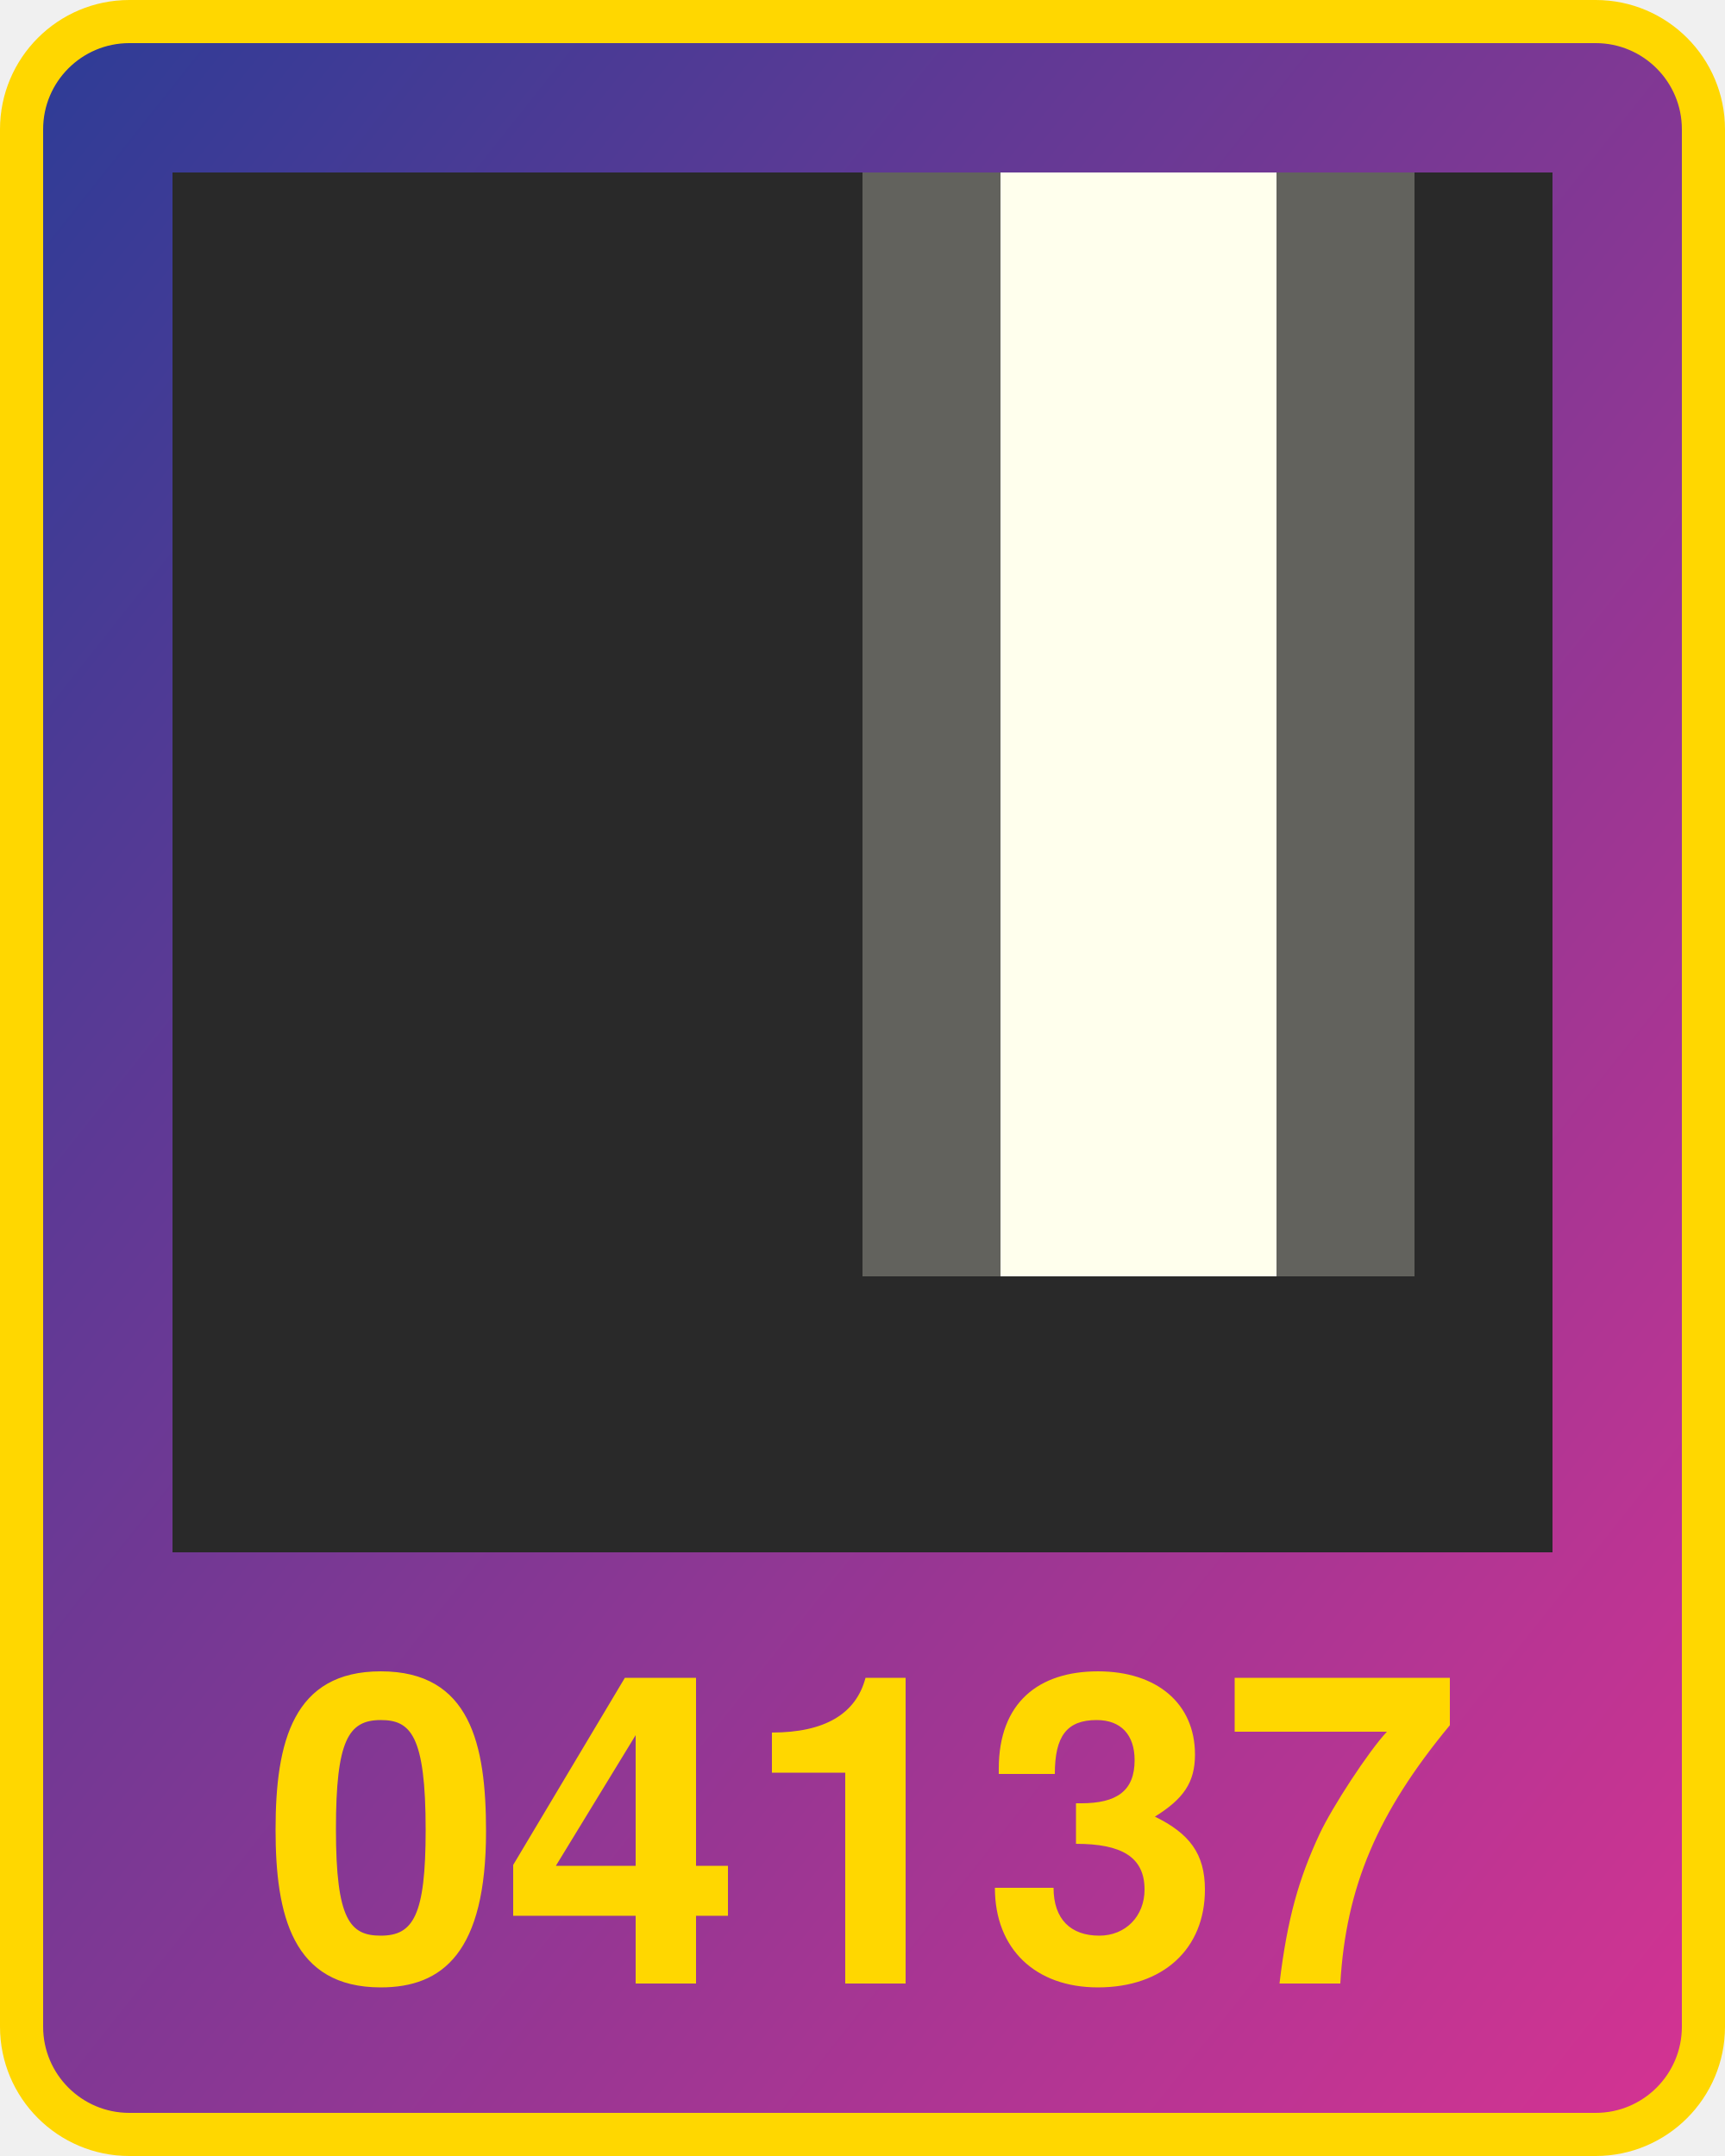
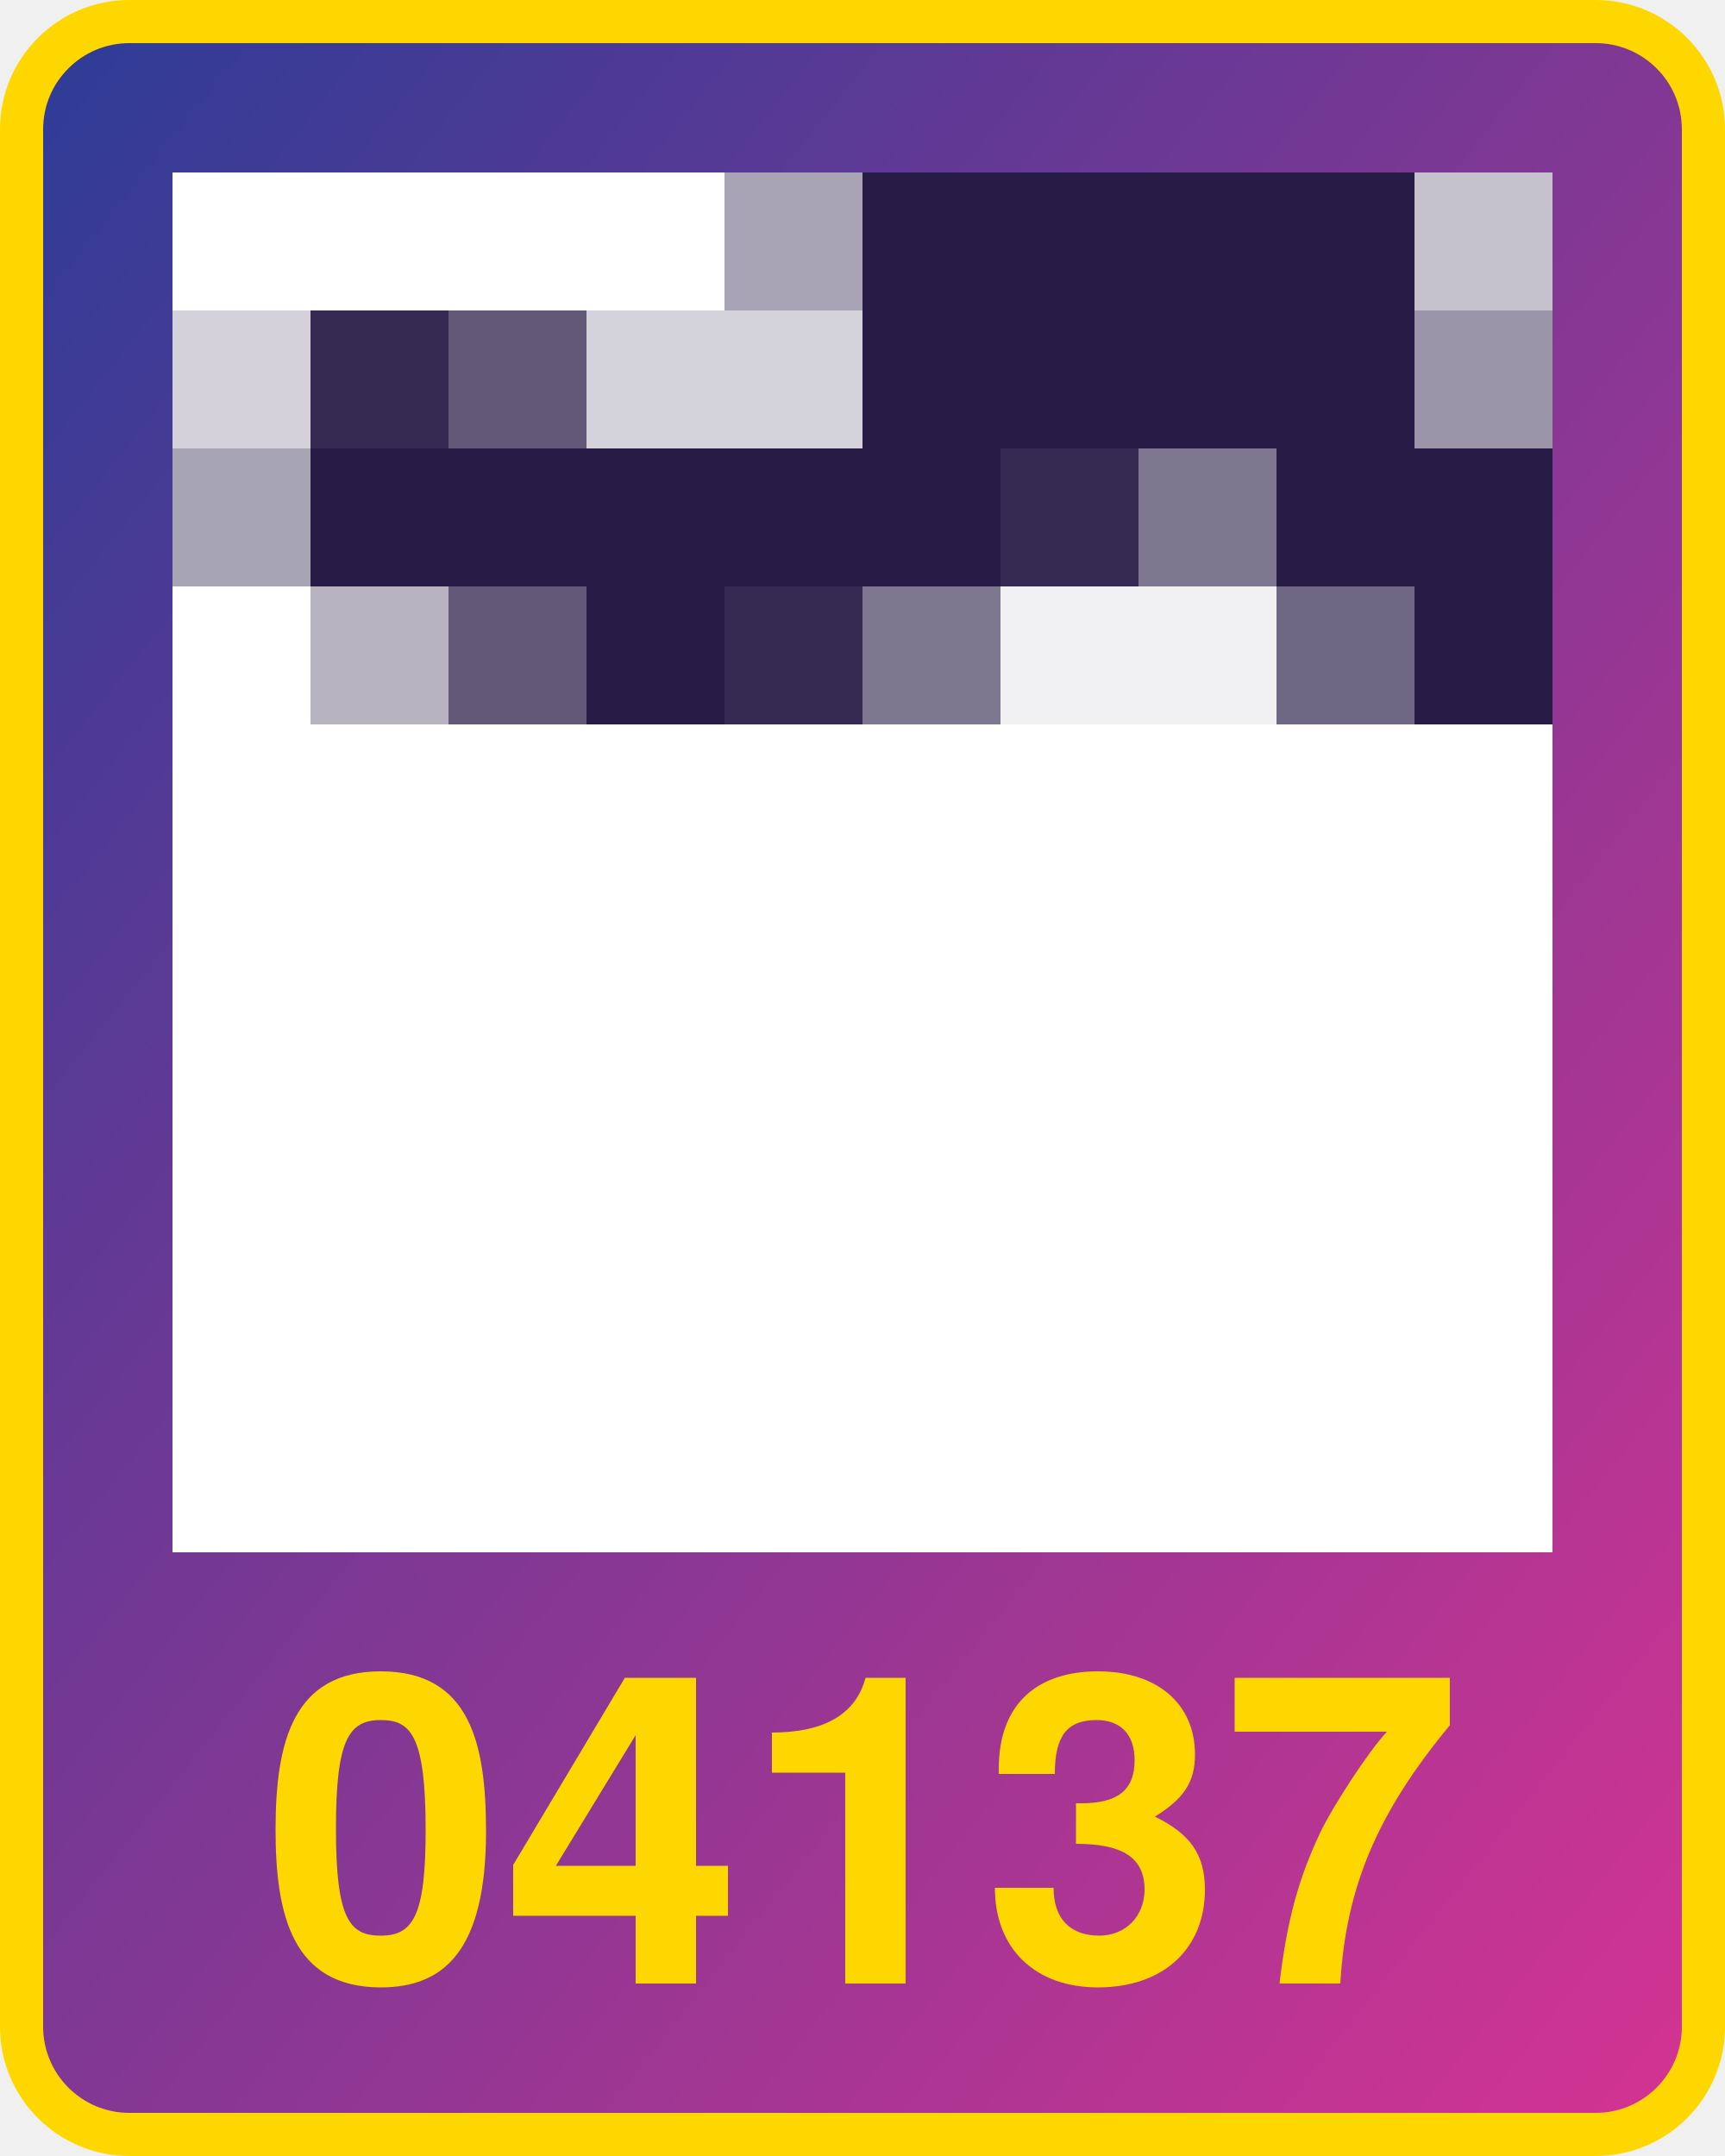
<svg xmlns="http://www.w3.org/2000/svg" width="800" height="1000">
  <defs>
    <linearGradient id="g" x1="0" x2="1" y1="0" y2="1">
      <stop offset="0%" stop-color="#2d3c96" />
      <stop offset="100%" stop-color="#d53392" />
    </linearGradient>
  </defs>
  <rect x="10" y="10" width="780" height="980" fill="url(#g)" rx="50" ry="50" stroke="gold" stroke-width="20" />
  <text x="400" y="920" width="780" text-anchor="middle" style="font:bold 200px 'Helvetica Neue';fill:gold">04137</text>
  <g transform="translate(80 80) scale(64)">
-     <rect x="0" y="0" width="1" height="1" fill="#292929" />
-     <rect x="0" y="1" width="1" height="1" fill="#292929" />
-     <rect x="0" y="2" width="1" height="1" fill="#292929" />
-     <rect x="0" y="3" width="1" height="1" fill="#292929" />
-     <rect x="0" y="4" width="1" height="1" fill="#292929" />
-     <rect x="0" y="5" width="1" height="1" fill="#292929" />
-     <rect x="0" y="6" width="1" height="1" fill="#292929" />
-     <rect x="0" y="7" width="1" height="1" fill="#292929" />
-     <rect x="0" y="8" width="1" height="1" fill="#292929" />
-     <rect x="0" y="9" width="1" height="1" fill="#292929" />
-     <rect x="1" y="0" width="1" height="1" fill="#292929" />
-     <rect x="1" y="1" width="1" height="1" fill="#292929" />
-     <rect x="1" y="2" width="1" height="1" fill="#292929" />
-     <rect x="1" y="3" width="1" height="1" fill="#292929" />
-     <rect x="1" y="4" width="1" height="1" fill="#292929" />
-     <rect x="1" y="5" width="1" height="1" fill="#292929" />
-     <rect x="1" y="6" width="1" height="1" fill="#292929" />
-     <rect x="1" y="7" width="1" height="1" fill="#292929" />
-     <rect x="1" y="8" width="1" height="1" fill="#292929" />
-     <rect x="1" y="9" width="1" height="1" fill="#292929" />
-     <rect x="2" y="0" width="1" height="1" fill="#292929" />
-     <rect x="2" y="1" width="1" height="1" fill="#292929" />
-     <rect x="2" y="2" width="1" height="1" fill="#292929" />
-     <rect x="2" y="3" width="1" height="1" fill="#292929" />
-     <rect x="2" y="4" width="1" height="1" fill="#292929" />
-     <rect x="2" y="5" width="1" height="1" fill="#292929" />
-     <rect x="2" y="6" width="1" height="1" fill="#292929" />
-     <rect x="2" y="7" width="1" height="1" fill="#292929" />
-     <rect x="2" y="8" width="1" height="1" fill="#292929" />
-     <rect x="2" y="9" width="1" height="1" fill="#292929" />
-     <rect x="3" y="0" width="1" height="1" fill="#292929" />
-     <rect x="3" y="1" width="1" height="1" fill="#292929" />
-     <rect x="3" y="2" width="1" height="1" fill="#292929" />
-     <rect x="3" y="3" width="1" height="1" fill="#292929" />
-     <rect x="3" y="4" width="1" height="1" fill="#292929" />
-     <rect x="3" y="5" width="1" height="1" fill="#292929" />
-     <rect x="3" y="6" width="1" height="1" fill="#292929" />
-     <rect x="3" y="7" width="1" height="1" fill="#292929" />
-     <rect x="3" y="8" width="1" height="1" fill="#292929" />
-     <rect x="3" y="9" width="1" height="1" fill="#292929" />
-     <rect x="4" y="0" width="1" height="1" fill="#292929" />
-     <rect x="4" y="1" width="1" height="1" fill="#292929" />
-     <rect x="4" y="2" width="1" height="1" fill="#292929" />
-     <rect x="4" y="3" width="1" height="1" fill="#292929" />
-     <rect x="4" y="4" width="1" height="1" fill="#292929" />
-     <rect x="4" y="5" width="1" height="1" fill="#292929" />
-     <rect x="4" y="6" width="1" height="1" fill="#292929" />
-     <rect x="4" y="7" width="1" height="1" fill="#292929" />
-     <rect x="4" y="8" width="1" height="1" fill="#292929" />
-     <rect x="4" y="9" width="1" height="1" fill="#292929" />
-     <rect x="5" y="0" width="1" height="1" fill="#62625d" />
-     <rect x="5" y="1" width="1" height="1" fill="#62625d" />
-     <rect x="5" y="2" width="1" height="1" fill="#62625d" />
-     <rect x="5" y="3" width="1" height="1" fill="#62625d" />
-     <rect x="5" y="4" width="1" height="1" fill="#62625d" />
-     <rect x="5" y="5" width="1" height="1" fill="#62625d" />
-     <rect x="5" y="6" width="1" height="1" fill="#62625d" />
-     <rect x="5" y="7" width="1" height="1" fill="#62625d" />
-     <rect x="5" y="8" width="1" height="1" fill="#292929" />
-     <rect x="5" y="9" width="1" height="1" fill="#292929" />
-     <rect x="6" y="0" width="1" height="1" fill="#ffffed" />
-     <rect x="6" y="1" width="1" height="1" fill="#ffffed" />
-     <rect x="6" y="2" width="1" height="1" fill="#ffffed" />
-     <rect x="6" y="3" width="1" height="1" fill="#ffffed" />
-     <rect x="6" y="4" width="1" height="1" fill="#ffffed" />
-     <rect x="6" y="5" width="1" height="1" fill="#ffffed" />
-     <rect x="6" y="6" width="1" height="1" fill="#ffffed" />
-     <rect x="6" y="7" width="1" height="1" fill="#ffffed" />
-     <rect x="6" y="8" width="1" height="1" fill="#292929" />
-     <rect x="6" y="9" width="1" height="1" fill="#292929" />
-     <rect x="7" y="0" width="1" height="1" fill="#ffffed" />
-     <rect x="7" y="1" width="1" height="1" fill="#ffffed" />
-     <rect x="7" y="2" width="1" height="1" fill="#ffffed" />
-     <rect x="7" y="3" width="1" height="1" fill="#ffffed" />
-     <rect x="7" y="4" width="1" height="1" fill="#ffffed" />
-     <rect x="7" y="5" width="1" height="1" fill="#ffffed" />
-     <rect x="7" y="6" width="1" height="1" fill="#ffffed" />
-     <rect x="7" y="7" width="1" height="1" fill="#ffffed" />
-     <rect x="7" y="8" width="1" height="1" fill="#292929" />
-     <rect x="7" y="9" width="1" height="1" fill="#292929" />
-     <rect x="8" y="0" width="1" height="1" fill="#62625d" />
-     <rect x="8" y="1" width="1" height="1" fill="#62625d" />
-     <rect x="8" y="2" width="1" height="1" fill="#62625d" />
-     <rect x="8" y="3" width="1" height="1" fill="#62625d" />
-     <rect x="8" y="4" width="1" height="1" fill="#62625d" />
-     <rect x="8" y="5" width="1" height="1" fill="#62625d" />
-     <rect x="8" y="6" width="1" height="1" fill="#62625d" />
-     <rect x="8" y="7" width="1" height="1" fill="#62625d" />
-     <rect x="8" y="8" width="1" height="1" fill="#292929" />
-     <rect x="8" y="9" width="1" height="1" fill="#292929" />
-     <rect x="9" y="0" width="1" height="1" fill="#292929" />
-     <rect x="9" y="1" width="1" height="1" fill="#292929" />
-     <rect x="9" y="2" width="1" height="1" fill="#292929" />
-     <rect x="9" y="3" width="1" height="1" fill="#292929" />
-     <rect x="9" y="4" width="1" height="1" fill="#292929" />
-     <rect x="9" y="5" width="1" height="1" fill="#292929" />
-     <rect x="9" y="6" width="1" height="1" fill="#292929" />
-     <rect x="9" y="7" width="1" height="1" fill="#292929" />
-     <rect x="9" y="8" width="1" height="1" fill="#292929" />
-     <rect x="9" y="9" width="1" height="1" fill="#292929" />
+     <rect x="0" y="0" width="1" height="1" fill="#ffffff" />
+     <rect x="0" y="1" width="1" height="1" fill="#d4d1da" />
+     <rect x="0" y="2" width="1" height="1" fill="#a7a4b4" />
+     <rect x="0" y="3" width="1" height="1" fill="#ffffff" />
+     <rect x="0" y="4" width="1" height="1" fill="#ffffff" />
+     <rect x="0" y="5" width="1" height="1" fill="#ffffff" />
+     <rect x="0" y="6" width="1" height="1" fill="#ffffff" />
+     <rect x="0" y="7" width="1" height="1" fill="#ffffff" />
+     <rect x="0" y="8" width="1" height="1" fill="#ffffff" />
+     <rect x="0" y="9" width="1" height="1" fill="#ffffff" />
+     <rect x="1" y="0" width="1" height="1" fill="#ffffff" />
+     <rect x="1" y="1" width="1" height="1" fill="#352b52" />
+     <rect x="1" y="2" width="1" height="1" fill="#271c46" />
+     <rect x="1" y="3" width="1" height="1" fill="#b7b3c1" />
+     <rect x="1" y="4" width="1" height="1" fill="#ffffff" />
+     <rect x="1" y="5" width="1" height="1" fill="#ffffff" />
+     <rect x="1" y="6" width="1" height="1" fill="#ffffff" />
+     <rect x="1" y="7" width="1" height="1" fill="#ffffff" />
+     <rect x="1" y="8" width="1" height="1" fill="#ffffff" />
+     <rect x="1" y="9" width="1" height="1" fill="#ffffff" />
+     <rect x="2" y="0" width="1" height="1" fill="#ffffff" />
+     <rect x="2" y="1" width="1" height="1" fill="#615977" />
+     <rect x="2" y="2" width="1" height="1" fill="#271c46" />
+     <rect x="2" y="3" width="1" height="1" fill="#615977" />
+     <rect x="2" y="4" width="1" height="1" fill="#ffffff" />
+     <rect x="2" y="5" width="1" height="1" fill="#ffffff" />
+     <rect x="2" y="6" width="1" height="1" fill="#ffffff" />
+     <rect x="2" y="7" width="1" height="1" fill="#ffffff" />
+     <rect x="2" y="8" width="1" height="1" fill="#ffffff" />
+     <rect x="2" y="9" width="1" height="1" fill="#ffffff" />
+     <rect x="3" y="0" width="1" height="1" fill="#ffffff" />
+     <rect x="3" y="1" width="1" height="1" fill="#d4d2da" />
+     <rect x="3" y="2" width="1" height="1" fill="#271c46" />
+     <rect x="3" y="3" width="1" height="1" fill="#271c46" />
+     <rect x="3" y="4" width="1" height="1" fill="#ffffff" />
+     <rect x="3" y="5" width="1" height="1" fill="#ffffff" />
+     <rect x="3" y="6" width="1" height="1" fill="#ffffff" />
+     <rect x="3" y="7" width="1" height="1" fill="#ffffff" />
+     <rect x="3" y="8" width="1" height="1" fill="#ffffff" />
+     <rect x="3" y="9" width="1" height="1" fill="#ffffff" />
+     <rect x="4" y="0" width="1" height="1" fill="#a9a4b5" />
+     <rect x="4" y="1" width="1" height="1" fill="#d4d2da" />
+     <rect x="4" y="2" width="1" height="1" fill="#271c46" />
+     <rect x="4" y="3" width="1" height="1" fill="#352b52" />
+     <rect x="4" y="4" width="1" height="1" fill="#ffffff" />
+     <rect x="4" y="5" width="1" height="1" fill="#ffffff" />
+     <rect x="4" y="6" width="1" height="1" fill="#ffffff" />
+     <rect x="4" y="7" width="1" height="1" fill="#ffffff" />
+     <rect x="4" y="8" width="1" height="1" fill="#ffffff" />
+     <rect x="4" y="9" width="1" height="1" fill="#ffffff" />
+     <rect x="5" y="0" width="1" height="1" fill="#271c46" />
+     <rect x="5" y="1" width="1" height="1" fill="#271c46" />
+     <rect x="5" y="2" width="1" height="1" fill="#271c46" />
+     <rect x="5" y="3" width="1" height="1" fill="#7d7790" />
+     <rect x="5" y="4" width="1" height="1" fill="#ffffff" />
+     <rect x="5" y="5" width="1" height="1" fill="#ffffff" />
+     <rect x="5" y="6" width="1" height="1" fill="#ffffff" />
+     <rect x="5" y="7" width="1" height="1" fill="#ffffff" />
+     <rect x="5" y="8" width="1" height="1" fill="#ffffff" />
+     <rect x="5" y="9" width="1" height="1" fill="#ffffff" />
+     <rect x="6" y="0" width="1" height="1" fill="#271c46" />
+     <rect x="6" y="1" width="1" height="1" fill="#271c46" />
+     <rect x="6" y="2" width="1" height="1" fill="#352b52" />
+     <rect x="6" y="3" width="1" height="1" fill="#f1f0f3" />
+     <rect x="6" y="4" width="1" height="1" fill="#ffffff" />
+     <rect x="6" y="5" width="1" height="1" fill="#ffffff" />
+     <rect x="6" y="6" width="1" height="1" fill="#ffffff" />
+     <rect x="6" y="7" width="1" height="1" fill="#ffffff" />
+     <rect x="6" y="8" width="1" height="1" fill="#ffffff" />
+     <rect x="6" y="9" width="1" height="1" fill="#ffffff" />
+     <rect x="7" y="0" width="1" height="1" fill="#271c46" />
+     <rect x="7" y="1" width="1" height="1" fill="#271c46" />
+     <rect x="7" y="2" width="1" height="1" fill="#7d7790" />
+     <rect x="7" y="3" width="1" height="1" fill="#f1f0f3" />
+     <rect x="7" y="4" width="1" height="1" fill="#ffffff" />
+     <rect x="7" y="5" width="1" height="1" fill="#ffffff" />
+     <rect x="7" y="6" width="1" height="1" fill="#ffffff" />
+     <rect x="7" y="7" width="1" height="1" fill="#ffffff" />
+     <rect x="7" y="8" width="1" height="1" fill="#ffffff" />
+     <rect x="7" y="9" width="1" height="1" fill="#ffffff" />
+     <rect x="8" y="0" width="1" height="1" fill="#271c46" />
+     <rect x="8" y="1" width="1" height="1" fill="#271c46" />
+     <rect x="8" y="2" width="1" height="1" fill="#271c46" />
+     <rect x="8" y="3" width="1" height="1" fill="#6f6884" />
+     <rect x="8" y="4" width="1" height="1" fill="#ffffff" />
+     <rect x="8" y="5" width="1" height="1" fill="#ffffff" />
+     <rect x="8" y="6" width="1" height="1" fill="#ffffff" />
+     <rect x="8" y="7" width="1" height="1" fill="#ffffff" />
+     <rect x="8" y="8" width="1" height="1" fill="#ffffff" />
+     <rect x="8" y="9" width="1" height="1" fill="#ffffff" />
+     <rect x="9" y="0" width="1" height="1" fill="#c5c2ce" />
+     <rect x="9" y="1" width="1" height="1" fill="#9a95a9" />
+     <rect x="9" y="2" width="1" height="1" fill="#271c46" />
+     <rect x="9" y="3" width="1" height="1" fill="#271c46" />
+     <rect x="9" y="4" width="1" height="1" fill="#ffffff" />
+     <rect x="9" y="5" width="1" height="1" fill="#ffffff" />
+     <rect x="9" y="6" width="1" height="1" fill="#ffffff" />
+     <rect x="9" y="7" width="1" height="1" fill="#ffffff" />
+     <rect x="9" y="8" width="1" height="1" fill="#ffffff" />
+     <rect x="9" y="9" width="1" height="1" fill="#ffffff" />
  </g>
</svg>
